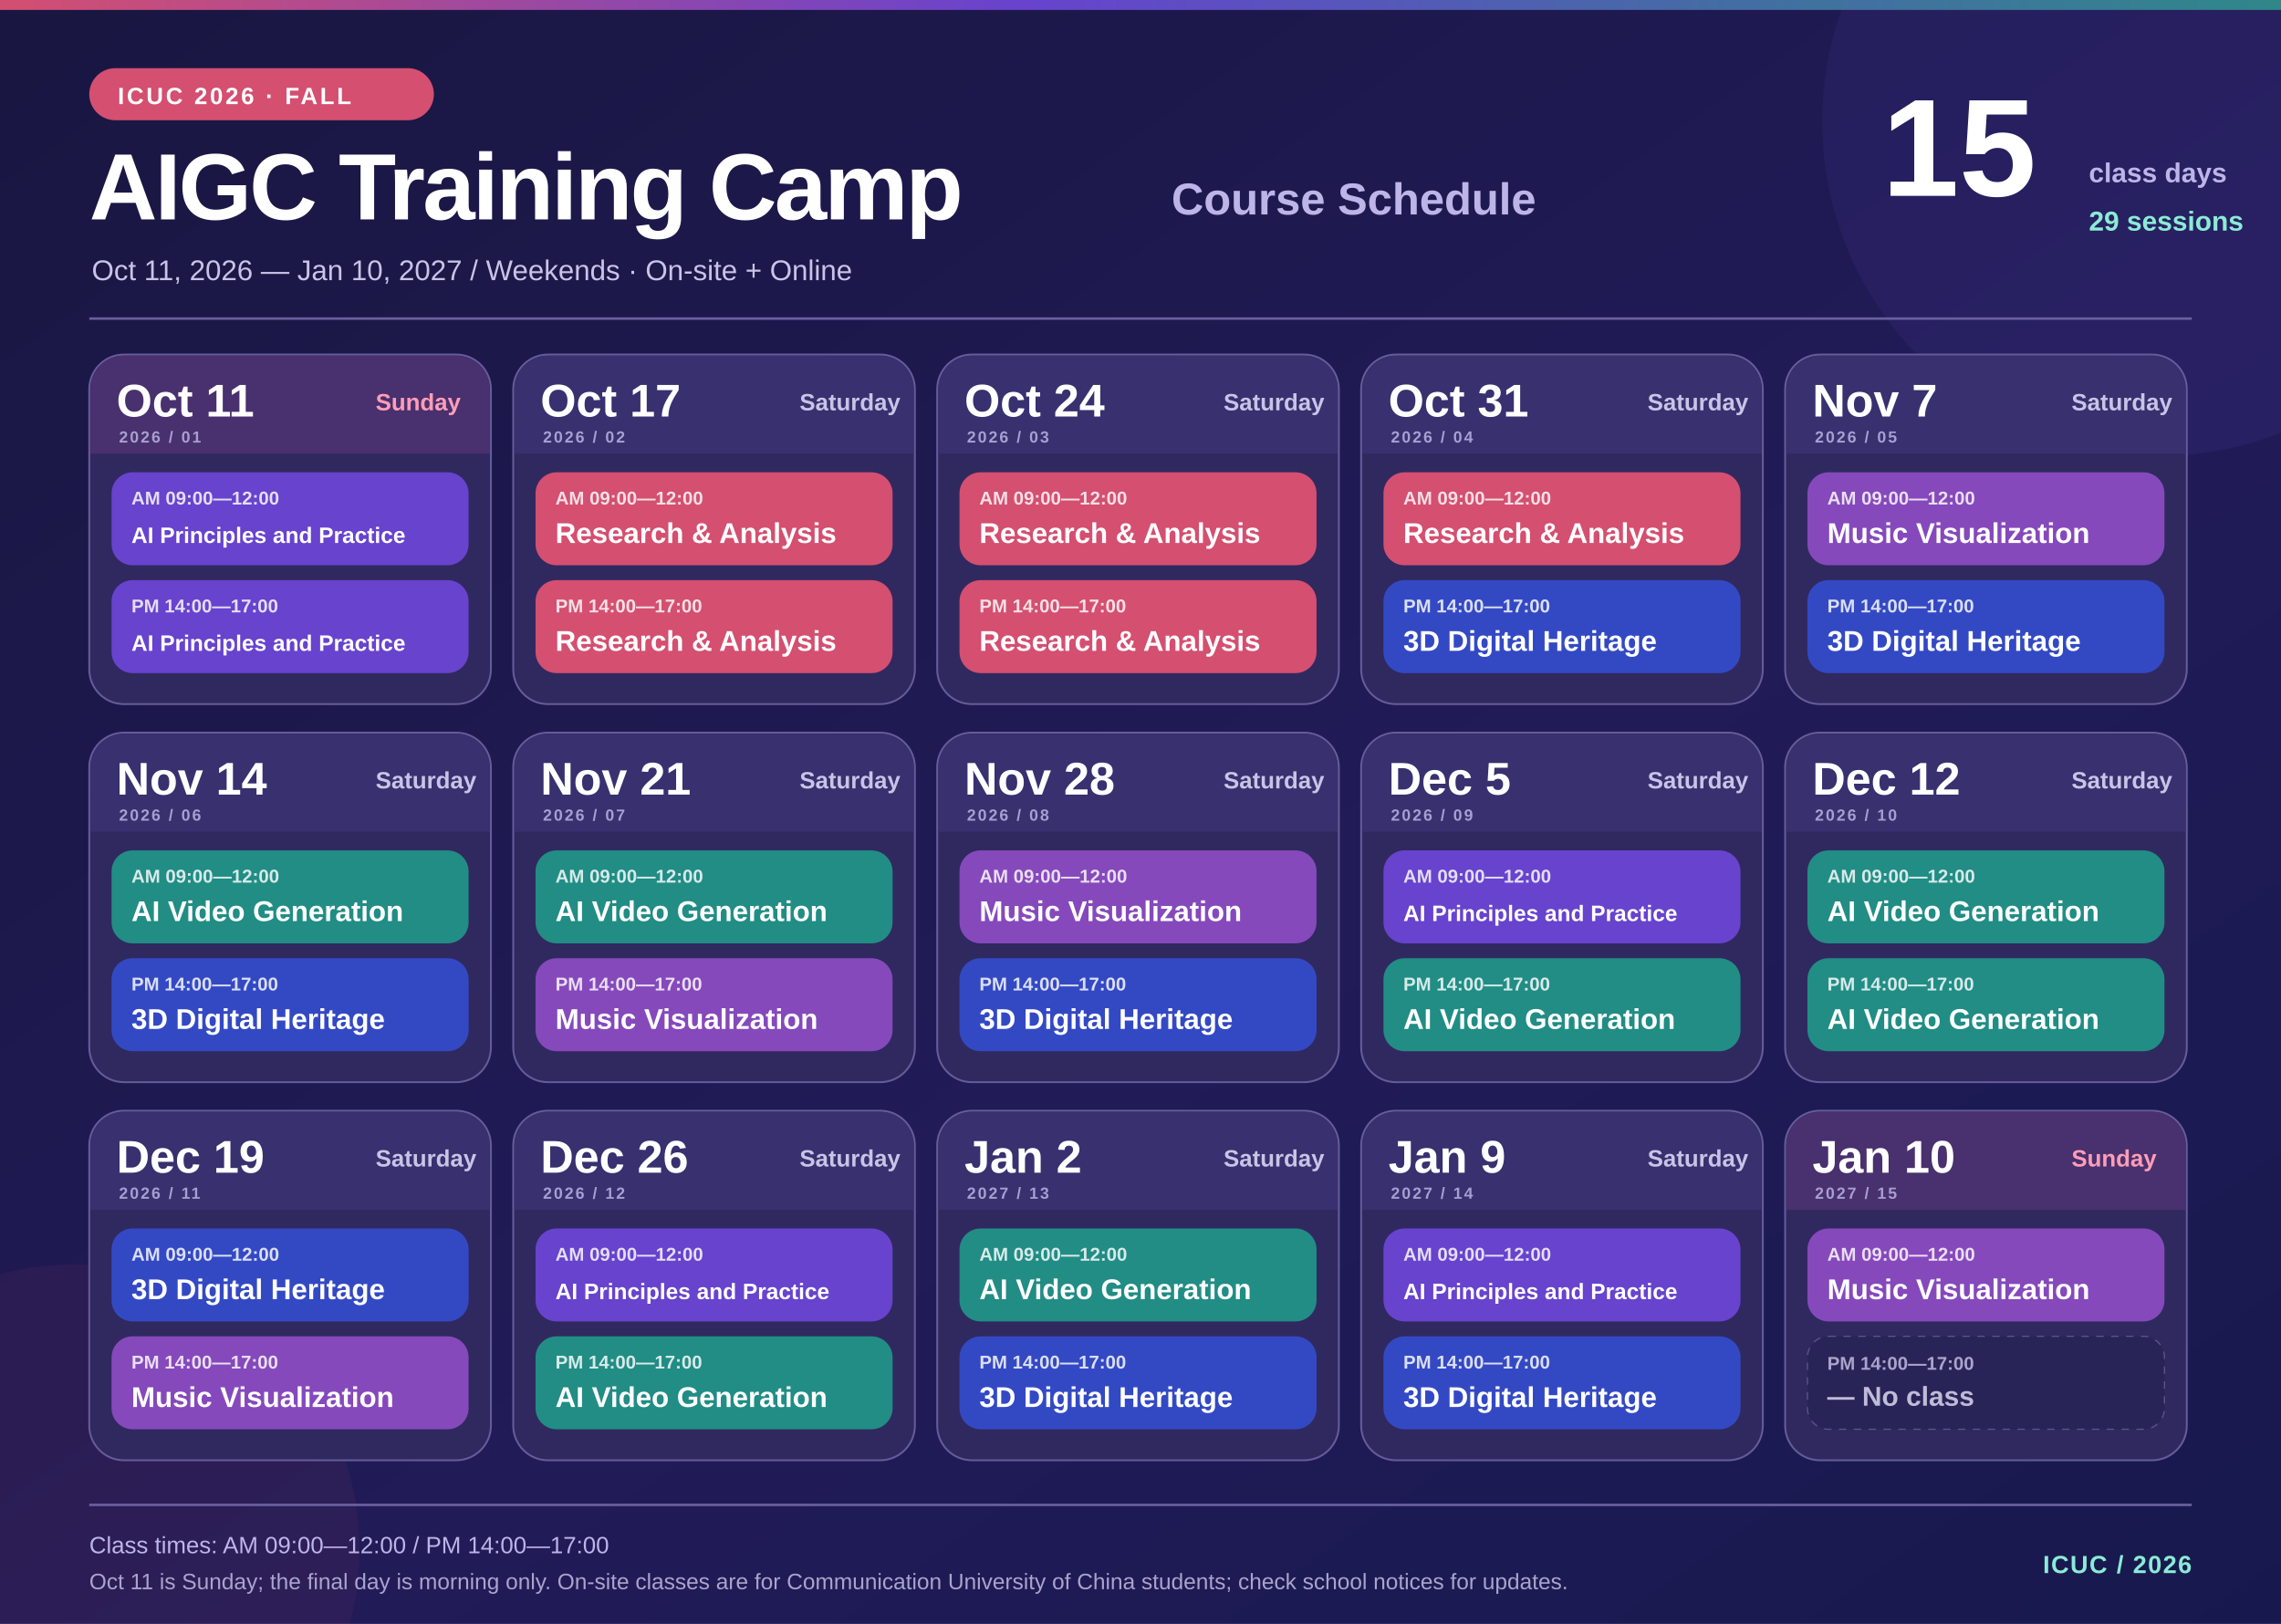
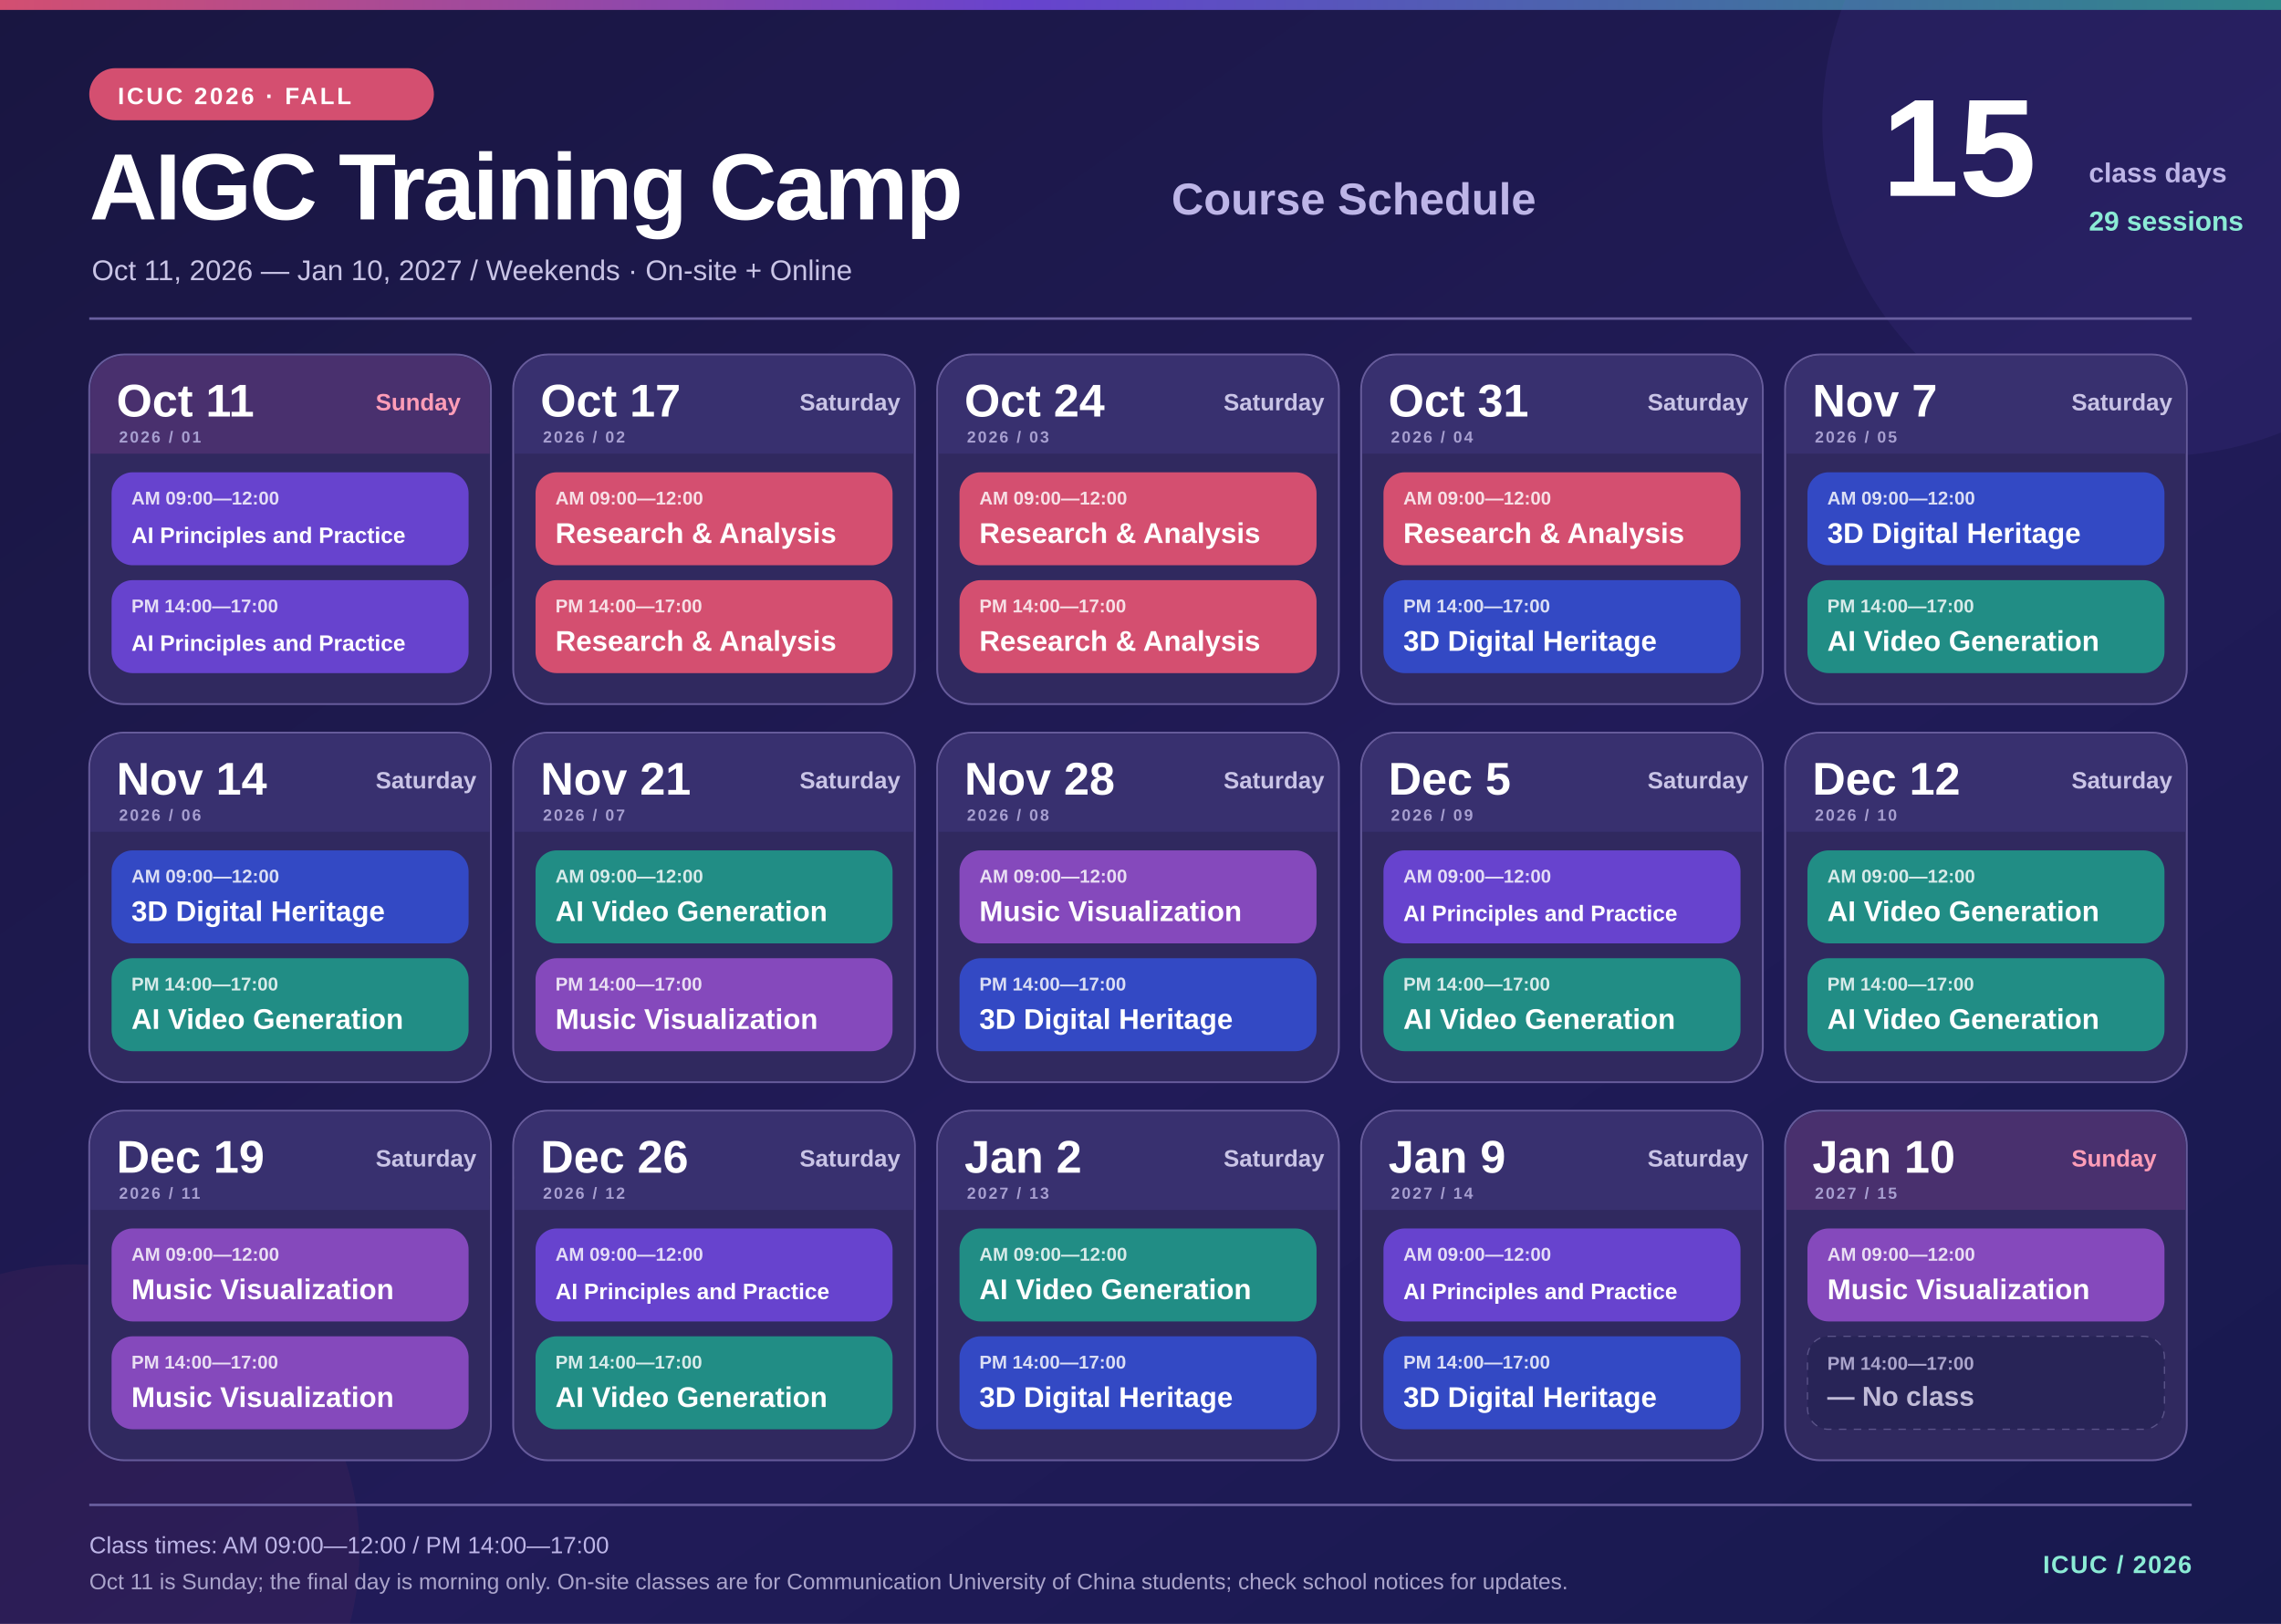
<svg xmlns="http://www.w3.org/2000/svg" width="1840" height="1310" viewBox="0 0 1840 1310" role="img" aria-labelledby="title desc">
  <defs>
    <linearGradient id="bg" x2="1" y2="1">
      <stop stop-color="#191641" />
      <stop offset=".58" stop-color="#211b58" />
      <stop offset="1" stop-color="#17194e" />
    </linearGradient>
    <linearGradient id="shine" x2="1" y2="0">
      <stop stop-color="#d44f70" />
      <stop offset=".45" stop-color="#6743ce" />
      <stop offset="1" stop-color="#288e82" />
    </linearGradient>
  </defs>
  <rect x="0" y="0" width="1840" height="1310" rx="0" fill="url(#bg)" />
  <rect x="0" y="0" width="1840" height="8" rx="0" fill="url(#shine)" />
  <circle cx="1740" cy="98" r="270" fill="#7352d0" opacity=".09" />
  <circle cx="60" cy="1250" r="230" fill="#d44f70" opacity=".07" />
  <rect x="72" y="55" width="278" height="42" rx="21" fill="#d44f70" />
  <text x="95" y="84" fill="#ffffff" font-family="Arial, Segoe UI, sans-serif" font-size="19" font-weight="800" letter-spacing="2">ICUC 2026 · FALL</text>
  <text x="72" y="177" fill="#ffffff" font-family="Arial, Segoe UI, sans-serif" font-size="76" font-weight="900" letter-spacing="-2">AIGC Training Camp</text>
  <text x="945" y="173" fill="#bdb5e7" font-family="Arial, Segoe UI, sans-serif" font-size="36" font-weight="650">Course Schedule</text>
  <text x="74" y="226" fill="#c9c4e6" font-family="Arial, Segoe UI, sans-serif" font-size="23" font-weight="500">Oct 11, 2026  —  Jan 10, 2027     /     Weekends · On-site + Online</text>
  <text x="1518" y="158" fill="#ffffff" font-family="Arial, Segoe UI, sans-serif" font-size="112" font-weight="900">15</text>
  <text x="1685" y="147" fill="#bdb5e7" font-family="Arial, Segoe UI, sans-serif" font-size="22" font-weight="650">class days</text>
  <text x="1685" y="186" fill="#8bebd5" font-family="Arial, Segoe UI, sans-serif" font-size="22" font-weight="750">29 sessions</text>
  <rect x="72" y="256" width="1696" height="2" rx="0" fill="#695f9f" />
  <rect x="72" y="286" width="324" height="282" rx="28" fill="#30295f" stroke="#665b9b" stroke-width="1.5" />
  <rect x="73" y="287" width="322" height="78" rx="27" fill="#49306e" />
  <rect x="73" y="341" width="322" height="25" rx="0" fill="#49306e" />
  <text x="94" y="336" fill="#ffffff" font-family="Arial, Segoe UI, sans-serif" font-size="37" font-weight="850">Oct 11</text>
  <text x="303" y="331" fill="#ff9db7" font-family="Arial, Segoe UI, sans-serif" font-size="19" font-weight="700">Sunday</text>
  <text x="96" y="357" fill="#a79fd0" font-family="Arial, Segoe UI, sans-serif" font-size="13" font-weight="700" letter-spacing="1.5">2026  /  01</text>
  <rect x="90" y="381" width="288" height="75" rx="17" fill="#6743ce" />
  <text x="106" y="407" fill="#ffffff" font-family="Arial, Segoe UI, sans-serif" font-size="15" font-weight="650" opacity=".82">AM  09:00—12:00</text>
  <text x="106" y="438" fill="#ffffff" font-family="Arial, Segoe UI, sans-serif" font-size="18" font-weight="800">AI Principles and Practice</text>
  <rect x="90" y="468" width="288" height="75" rx="17" fill="#6743ce" />
  <text x="106" y="494" fill="#ffffff" font-family="Arial, Segoe UI, sans-serif" font-size="15" font-weight="650" opacity=".82">PM  14:00—17:00</text>
  <text x="106" y="525" fill="#ffffff" font-family="Arial, Segoe UI, sans-serif" font-size="18" font-weight="800">AI Principles and Practice</text>
  <rect x="414" y="286" width="324" height="282" rx="28" fill="#30295f" stroke="#665b9b" stroke-width="1.5" />
  <rect x="415" y="287" width="322" height="78" rx="27" fill="#38306f" />
  <rect x="415" y="341" width="322" height="25" rx="0" fill="#38306f" />
  <text x="436" y="336" fill="#ffffff" font-family="Arial, Segoe UI, sans-serif" font-size="37" font-weight="850">Oct 17</text>
  <text x="645" y="331" fill="#c9c4e6" font-family="Arial, Segoe UI, sans-serif" font-size="19" font-weight="700">Saturday</text>
  <text x="438" y="357" fill="#a79fd0" font-family="Arial, Segoe UI, sans-serif" font-size="13" font-weight="700" letter-spacing="1.5">2026  /  02</text>
  <rect x="432" y="381" width="288" height="75" rx="17" fill="#d44f70" />
  <text x="448" y="407" fill="#ffffff" font-family="Arial, Segoe UI, sans-serif" font-size="15" font-weight="650" opacity=".82">AM  09:00—12:00</text>
  <text x="448" y="438" fill="#ffffff" font-family="Arial, Segoe UI, sans-serif" font-size="23" font-weight="800">Research &amp; Analysis</text>
  <rect x="432" y="468" width="288" height="75" rx="17" fill="#d44f70" />
  <text x="448" y="494" fill="#ffffff" font-family="Arial, Segoe UI, sans-serif" font-size="15" font-weight="650" opacity=".82">PM  14:00—17:00</text>
  <text x="448" y="525" fill="#ffffff" font-family="Arial, Segoe UI, sans-serif" font-size="23" font-weight="800">Research &amp; Analysis</text>
  <rect x="756" y="286" width="324" height="282" rx="28" fill="#30295f" stroke="#665b9b" stroke-width="1.5" />
  <rect x="757" y="287" width="322" height="78" rx="27" fill="#38306f" />
  <rect x="757" y="341" width="322" height="25" rx="0" fill="#38306f" />
  <text x="778" y="336" fill="#ffffff" font-family="Arial, Segoe UI, sans-serif" font-size="37" font-weight="850">Oct 24</text>
  <text x="987" y="331" fill="#c9c4e6" font-family="Arial, Segoe UI, sans-serif" font-size="19" font-weight="700">Saturday</text>
  <text x="780" y="357" fill="#a79fd0" font-family="Arial, Segoe UI, sans-serif" font-size="13" font-weight="700" letter-spacing="1.5">2026  /  03</text>
  <rect x="774" y="381" width="288" height="75" rx="17" fill="#d44f70" />
  <text x="790" y="407" fill="#ffffff" font-family="Arial, Segoe UI, sans-serif" font-size="15" font-weight="650" opacity=".82">AM  09:00—12:00</text>
  <text x="790" y="438" fill="#ffffff" font-family="Arial, Segoe UI, sans-serif" font-size="23" font-weight="800">Research &amp; Analysis</text>
  <rect x="774" y="468" width="288" height="75" rx="17" fill="#d44f70" />
  <text x="790" y="494" fill="#ffffff" font-family="Arial, Segoe UI, sans-serif" font-size="15" font-weight="650" opacity=".82">PM  14:00—17:00</text>
  <text x="790" y="525" fill="#ffffff" font-family="Arial, Segoe UI, sans-serif" font-size="23" font-weight="800">Research &amp; Analysis</text>
  <rect x="1098" y="286" width="324" height="282" rx="28" fill="#30295f" stroke="#665b9b" stroke-width="1.5" />
  <rect x="1099" y="287" width="322" height="78" rx="27" fill="#38306f" />
  <rect x="1099" y="341" width="322" height="25" rx="0" fill="#38306f" />
  <text x="1120" y="336" fill="#ffffff" font-family="Arial, Segoe UI, sans-serif" font-size="37" font-weight="850">Oct 31</text>
  <text x="1329" y="331" fill="#c9c4e6" font-family="Arial, Segoe UI, sans-serif" font-size="19" font-weight="700">Saturday</text>
  <text x="1122" y="357" fill="#a79fd0" font-family="Arial, Segoe UI, sans-serif" font-size="13" font-weight="700" letter-spacing="1.5">2026  /  04</text>
  <rect x="1116" y="381" width="288" height="75" rx="17" fill="#d44f70" />
  <text x="1132" y="407" fill="#ffffff" font-family="Arial, Segoe UI, sans-serif" font-size="15" font-weight="650" opacity=".82">AM  09:00—12:00</text>
  <text x="1132" y="438" fill="#ffffff" font-family="Arial, Segoe UI, sans-serif" font-size="23" font-weight="800">Research &amp; Analysis</text>
  <rect x="1116" y="468" width="288" height="75" rx="17" fill="#3349c4" />
  <text x="1132" y="494" fill="#ffffff" font-family="Arial, Segoe UI, sans-serif" font-size="15" font-weight="650" opacity=".82">PM  14:00—17:00</text>
  <text x="1132" y="525" fill="#ffffff" font-family="Arial, Segoe UI, sans-serif" font-size="23" font-weight="800">3D Digital Heritage</text>
  <rect x="1440" y="286" width="324" height="282" rx="28" fill="#30295f" stroke="#665b9b" stroke-width="1.5" />
  <rect x="1441" y="287" width="322" height="78" rx="27" fill="#38306f" />
  <rect x="1441" y="341" width="322" height="25" rx="0" fill="#38306f" />
  <text x="1462" y="336" fill="#ffffff" font-family="Arial, Segoe UI, sans-serif" font-size="37" font-weight="850">Nov 7</text>
  <text x="1671" y="331" fill="#c9c4e6" font-family="Arial, Segoe UI, sans-serif" font-size="19" font-weight="700">Saturday</text>
  <text x="1464" y="357" fill="#a79fd0" font-family="Arial, Segoe UI, sans-serif" font-size="13" font-weight="700" letter-spacing="1.5">2026  /  05</text>
-   <rect x="1458" y="381" width="288" height="75" rx="17" fill="#8549bc" />
+   <rect x="1458" y="381" width="288" height="75" rx="17" fill="#3349c4" />
  <text x="1474" y="407" fill="#ffffff" font-family="Arial, Segoe UI, sans-serif" font-size="15" font-weight="650" opacity=".82">AM  09:00—12:00</text>
-   <text x="1474" y="438" fill="#ffffff" font-family="Arial, Segoe UI, sans-serif" font-size="23" font-weight="800">Music Visualization</text>
-   <rect x="1458" y="468" width="288" height="75" rx="17" fill="#3349c4" />
+   <text x="1474" y="438" fill="#ffffff" font-family="Arial, Segoe UI, sans-serif" font-size="23" font-weight="800">3D Digital Heritage</text>
+   <rect x="1458" y="468" width="288" height="75" rx="17" fill="#218d85" />
  <text x="1474" y="494" fill="#ffffff" font-family="Arial, Segoe UI, sans-serif" font-size="15" font-weight="650" opacity=".82">PM  14:00—17:00</text>
-   <text x="1474" y="525" fill="#ffffff" font-family="Arial, Segoe UI, sans-serif" font-size="23" font-weight="800">3D Digital Heritage</text>
+   <text x="1474" y="525" fill="#ffffff" font-family="Arial, Segoe UI, sans-serif" font-size="23" font-weight="800">AI Video Generation</text>
  <rect x="72" y="591" width="324" height="282" rx="28" fill="#30295f" stroke="#665b9b" stroke-width="1.5" />
  <rect x="73" y="592" width="322" height="78" rx="27" fill="#38306f" />
  <rect x="73" y="646" width="322" height="25" rx="0" fill="#38306f" />
  <text x="94" y="641" fill="#ffffff" font-family="Arial, Segoe UI, sans-serif" font-size="37" font-weight="850">Nov 14</text>
  <text x="303" y="636" fill="#c9c4e6" font-family="Arial, Segoe UI, sans-serif" font-size="19" font-weight="700">Saturday</text>
  <text x="96" y="662" fill="#a79fd0" font-family="Arial, Segoe UI, sans-serif" font-size="13" font-weight="700" letter-spacing="1.5">2026  /  06</text>
-   <rect x="90" y="686" width="288" height="75" rx="17" fill="#218d85" />
+   <rect x="90" y="686" width="288" height="75" rx="17" fill="#3349c4" />
  <text x="106" y="712" fill="#ffffff" font-family="Arial, Segoe UI, sans-serif" font-size="15" font-weight="650" opacity=".82">AM  09:00—12:00</text>
-   <text x="106" y="743" fill="#ffffff" font-family="Arial, Segoe UI, sans-serif" font-size="23" font-weight="800">AI Video Generation</text>
-   <rect x="90" y="773" width="288" height="75" rx="17" fill="#3349c4" />
+   <text x="106" y="743" fill="#ffffff" font-family="Arial, Segoe UI, sans-serif" font-size="23" font-weight="800">3D Digital Heritage</text>
+   <rect x="90" y="773" width="288" height="75" rx="17" fill="#218d85" />
  <text x="106" y="799" fill="#ffffff" font-family="Arial, Segoe UI, sans-serif" font-size="15" font-weight="650" opacity=".82">PM  14:00—17:00</text>
-   <text x="106" y="830" fill="#ffffff" font-family="Arial, Segoe UI, sans-serif" font-size="23" font-weight="800">3D Digital Heritage</text>
+   <text x="106" y="830" fill="#ffffff" font-family="Arial, Segoe UI, sans-serif" font-size="23" font-weight="800">AI Video Generation</text>
  <rect x="414" y="591" width="324" height="282" rx="28" fill="#30295f" stroke="#665b9b" stroke-width="1.5" />
  <rect x="415" y="592" width="322" height="78" rx="27" fill="#38306f" />
  <rect x="415" y="646" width="322" height="25" rx="0" fill="#38306f" />
  <text x="436" y="641" fill="#ffffff" font-family="Arial, Segoe UI, sans-serif" font-size="37" font-weight="850">Nov 21</text>
  <text x="645" y="636" fill="#c9c4e6" font-family="Arial, Segoe UI, sans-serif" font-size="19" font-weight="700">Saturday</text>
  <text x="438" y="662" fill="#a79fd0" font-family="Arial, Segoe UI, sans-serif" font-size="13" font-weight="700" letter-spacing="1.5">2026  /  07</text>
  <rect x="432" y="686" width="288" height="75" rx="17" fill="#218d85" />
  <text x="448" y="712" fill="#ffffff" font-family="Arial, Segoe UI, sans-serif" font-size="15" font-weight="650" opacity=".82">AM  09:00—12:00</text>
  <text x="448" y="743" fill="#ffffff" font-family="Arial, Segoe UI, sans-serif" font-size="23" font-weight="800">AI Video Generation</text>
  <rect x="432" y="773" width="288" height="75" rx="17" fill="#8549bc" />
  <text x="448" y="799" fill="#ffffff" font-family="Arial, Segoe UI, sans-serif" font-size="15" font-weight="650" opacity=".82">PM  14:00—17:00</text>
  <text x="448" y="830" fill="#ffffff" font-family="Arial, Segoe UI, sans-serif" font-size="23" font-weight="800">Music Visualization</text>
  <rect x="756" y="591" width="324" height="282" rx="28" fill="#30295f" stroke="#665b9b" stroke-width="1.5" />
  <rect x="757" y="592" width="322" height="78" rx="27" fill="#38306f" />
  <rect x="757" y="646" width="322" height="25" rx="0" fill="#38306f" />
  <text x="778" y="641" fill="#ffffff" font-family="Arial, Segoe UI, sans-serif" font-size="37" font-weight="850">Nov 28</text>
  <text x="987" y="636" fill="#c9c4e6" font-family="Arial, Segoe UI, sans-serif" font-size="19" font-weight="700">Saturday</text>
  <text x="780" y="662" fill="#a79fd0" font-family="Arial, Segoe UI, sans-serif" font-size="13" font-weight="700" letter-spacing="1.5">2026  /  08</text>
  <rect x="774" y="686" width="288" height="75" rx="17" fill="#8549bc" />
  <text x="790" y="712" fill="#ffffff" font-family="Arial, Segoe UI, sans-serif" font-size="15" font-weight="650" opacity=".82">AM  09:00—12:00</text>
  <text x="790" y="743" fill="#ffffff" font-family="Arial, Segoe UI, sans-serif" font-size="23" font-weight="800">Music Visualization</text>
  <rect x="774" y="773" width="288" height="75" rx="17" fill="#3349c4" />
  <text x="790" y="799" fill="#ffffff" font-family="Arial, Segoe UI, sans-serif" font-size="15" font-weight="650" opacity=".82">PM  14:00—17:00</text>
  <text x="790" y="830" fill="#ffffff" font-family="Arial, Segoe UI, sans-serif" font-size="23" font-weight="800">3D Digital Heritage</text>
  <rect x="1098" y="591" width="324" height="282" rx="28" fill="#30295f" stroke="#665b9b" stroke-width="1.5" />
  <rect x="1099" y="592" width="322" height="78" rx="27" fill="#38306f" />
  <rect x="1099" y="646" width="322" height="25" rx="0" fill="#38306f" />
  <text x="1120" y="641" fill="#ffffff" font-family="Arial, Segoe UI, sans-serif" font-size="37" font-weight="850">Dec 5</text>
  <text x="1329" y="636" fill="#c9c4e6" font-family="Arial, Segoe UI, sans-serif" font-size="19" font-weight="700">Saturday</text>
  <text x="1122" y="662" fill="#a79fd0" font-family="Arial, Segoe UI, sans-serif" font-size="13" font-weight="700" letter-spacing="1.5">2026  /  09</text>
  <rect x="1116" y="686" width="288" height="75" rx="17" fill="#6743ce" />
  <text x="1132" y="712" fill="#ffffff" font-family="Arial, Segoe UI, sans-serif" font-size="15" font-weight="650" opacity=".82">AM  09:00—12:00</text>
  <text x="1132" y="743" fill="#ffffff" font-family="Arial, Segoe UI, sans-serif" font-size="18" font-weight="800">AI Principles and Practice</text>
  <rect x="1116" y="773" width="288" height="75" rx="17" fill="#218d85" />
  <text x="1132" y="799" fill="#ffffff" font-family="Arial, Segoe UI, sans-serif" font-size="15" font-weight="650" opacity=".82">PM  14:00—17:00</text>
  <text x="1132" y="830" fill="#ffffff" font-family="Arial, Segoe UI, sans-serif" font-size="23" font-weight="800">AI Video Generation</text>
  <rect x="1440" y="591" width="324" height="282" rx="28" fill="#30295f" stroke="#665b9b" stroke-width="1.5" />
  <rect x="1441" y="592" width="322" height="78" rx="27" fill="#38306f" />
  <rect x="1441" y="646" width="322" height="25" rx="0" fill="#38306f" />
  <text x="1462" y="641" fill="#ffffff" font-family="Arial, Segoe UI, sans-serif" font-size="37" font-weight="850">Dec 12</text>
  <text x="1671" y="636" fill="#c9c4e6" font-family="Arial, Segoe UI, sans-serif" font-size="19" font-weight="700">Saturday</text>
  <text x="1464" y="662" fill="#a79fd0" font-family="Arial, Segoe UI, sans-serif" font-size="13" font-weight="700" letter-spacing="1.5">2026  /  10</text>
  <rect x="1458" y="686" width="288" height="75" rx="17" fill="#218d85" />
  <text x="1474" y="712" fill="#ffffff" font-family="Arial, Segoe UI, sans-serif" font-size="15" font-weight="650" opacity=".82">AM  09:00—12:00</text>
  <text x="1474" y="743" fill="#ffffff" font-family="Arial, Segoe UI, sans-serif" font-size="23" font-weight="800">AI Video Generation</text>
  <rect x="1458" y="773" width="288" height="75" rx="17" fill="#218d85" />
  <text x="1474" y="799" fill="#ffffff" font-family="Arial, Segoe UI, sans-serif" font-size="15" font-weight="650" opacity=".82">PM  14:00—17:00</text>
  <text x="1474" y="830" fill="#ffffff" font-family="Arial, Segoe UI, sans-serif" font-size="23" font-weight="800">AI Video Generation</text>
  <rect x="72" y="896" width="324" height="282" rx="28" fill="#30295f" stroke="#665b9b" stroke-width="1.5" />
  <rect x="73" y="897" width="322" height="78" rx="27" fill="#38306f" />
  <rect x="73" y="951" width="322" height="25" rx="0" fill="#38306f" />
  <text x="94" y="946" fill="#ffffff" font-family="Arial, Segoe UI, sans-serif" font-size="37" font-weight="850">Dec 19</text>
  <text x="303" y="941" fill="#c9c4e6" font-family="Arial, Segoe UI, sans-serif" font-size="19" font-weight="700">Saturday</text>
  <text x="96" y="967" fill="#a79fd0" font-family="Arial, Segoe UI, sans-serif" font-size="13" font-weight="700" letter-spacing="1.5">2026  /  11</text>
-   <rect x="90" y="991" width="288" height="75" rx="17" fill="#3349c4" />
+   <rect x="90" y="991" width="288" height="75" rx="17" fill="#8549bc" />
  <text x="106" y="1017" fill="#ffffff" font-family="Arial, Segoe UI, sans-serif" font-size="15" font-weight="650" opacity=".82">AM  09:00—12:00</text>
-   <text x="106" y="1048" fill="#ffffff" font-family="Arial, Segoe UI, sans-serif" font-size="23" font-weight="800">3D Digital Heritage</text>
+   <text x="106" y="1048" fill="#ffffff" font-family="Arial, Segoe UI, sans-serif" font-size="23" font-weight="800">Music Visualization</text>
  <rect x="90" y="1078" width="288" height="75" rx="17" fill="#8549bc" />
  <text x="106" y="1104" fill="#ffffff" font-family="Arial, Segoe UI, sans-serif" font-size="15" font-weight="650" opacity=".82">PM  14:00—17:00</text>
  <text x="106" y="1135" fill="#ffffff" font-family="Arial, Segoe UI, sans-serif" font-size="23" font-weight="800">Music Visualization</text>
  <rect x="414" y="896" width="324" height="282" rx="28" fill="#30295f" stroke="#665b9b" stroke-width="1.5" />
  <rect x="415" y="897" width="322" height="78" rx="27" fill="#38306f" />
  <rect x="415" y="951" width="322" height="25" rx="0" fill="#38306f" />
  <text x="436" y="946" fill="#ffffff" font-family="Arial, Segoe UI, sans-serif" font-size="37" font-weight="850">Dec 26</text>
  <text x="645" y="941" fill="#c9c4e6" font-family="Arial, Segoe UI, sans-serif" font-size="19" font-weight="700">Saturday</text>
  <text x="438" y="967" fill="#a79fd0" font-family="Arial, Segoe UI, sans-serif" font-size="13" font-weight="700" letter-spacing="1.5">2026  /  12</text>
  <rect x="432" y="991" width="288" height="75" rx="17" fill="#6743ce" />
  <text x="448" y="1017" fill="#ffffff" font-family="Arial, Segoe UI, sans-serif" font-size="15" font-weight="650" opacity=".82">AM  09:00—12:00</text>
  <text x="448" y="1048" fill="#ffffff" font-family="Arial, Segoe UI, sans-serif" font-size="18" font-weight="800">AI Principles and Practice</text>
  <rect x="432" y="1078" width="288" height="75" rx="17" fill="#218d85" />
  <text x="448" y="1104" fill="#ffffff" font-family="Arial, Segoe UI, sans-serif" font-size="15" font-weight="650" opacity=".82">PM  14:00—17:00</text>
  <text x="448" y="1135" fill="#ffffff" font-family="Arial, Segoe UI, sans-serif" font-size="23" font-weight="800">AI Video Generation</text>
  <rect x="756" y="896" width="324" height="282" rx="28" fill="#30295f" stroke="#665b9b" stroke-width="1.5" />
  <rect x="757" y="897" width="322" height="78" rx="27" fill="#38306f" />
  <rect x="757" y="951" width="322" height="25" rx="0" fill="#38306f" />
  <text x="778" y="946" fill="#ffffff" font-family="Arial, Segoe UI, sans-serif" font-size="37" font-weight="850">Jan 2</text>
  <text x="987" y="941" fill="#c9c4e6" font-family="Arial, Segoe UI, sans-serif" font-size="19" font-weight="700">Saturday</text>
  <text x="780" y="967" fill="#a79fd0" font-family="Arial, Segoe UI, sans-serif" font-size="13" font-weight="700" letter-spacing="1.5">2027  /  13</text>
  <rect x="774" y="991" width="288" height="75" rx="17" fill="#218d85" />
  <text x="790" y="1017" fill="#ffffff" font-family="Arial, Segoe UI, sans-serif" font-size="15" font-weight="650" opacity=".82">AM  09:00—12:00</text>
  <text x="790" y="1048" fill="#ffffff" font-family="Arial, Segoe UI, sans-serif" font-size="23" font-weight="800">AI Video Generation</text>
  <rect x="774" y="1078" width="288" height="75" rx="17" fill="#3349c4" />
  <text x="790" y="1104" fill="#ffffff" font-family="Arial, Segoe UI, sans-serif" font-size="15" font-weight="650" opacity=".82">PM  14:00—17:00</text>
  <text x="790" y="1135" fill="#ffffff" font-family="Arial, Segoe UI, sans-serif" font-size="23" font-weight="800">3D Digital Heritage</text>
  <rect x="1098" y="896" width="324" height="282" rx="28" fill="#30295f" stroke="#665b9b" stroke-width="1.5" />
  <rect x="1099" y="897" width="322" height="78" rx="27" fill="#38306f" />
  <rect x="1099" y="951" width="322" height="25" rx="0" fill="#38306f" />
  <text x="1120" y="946" fill="#ffffff" font-family="Arial, Segoe UI, sans-serif" font-size="37" font-weight="850">Jan 9</text>
  <text x="1329" y="941" fill="#c9c4e6" font-family="Arial, Segoe UI, sans-serif" font-size="19" font-weight="700">Saturday</text>
  <text x="1122" y="967" fill="#a79fd0" font-family="Arial, Segoe UI, sans-serif" font-size="13" font-weight="700" letter-spacing="1.5">2027  /  14</text>
  <rect x="1116" y="991" width="288" height="75" rx="17" fill="#6743ce" />
  <text x="1132" y="1017" fill="#ffffff" font-family="Arial, Segoe UI, sans-serif" font-size="15" font-weight="650" opacity=".82">AM  09:00—12:00</text>
  <text x="1132" y="1048" fill="#ffffff" font-family="Arial, Segoe UI, sans-serif" font-size="18" font-weight="800">AI Principles and Practice</text>
  <rect x="1116" y="1078" width="288" height="75" rx="17" fill="#3349c4" />
  <text x="1132" y="1104" fill="#ffffff" font-family="Arial, Segoe UI, sans-serif" font-size="15" font-weight="650" opacity=".82">PM  14:00—17:00</text>
  <text x="1132" y="1135" fill="#ffffff" font-family="Arial, Segoe UI, sans-serif" font-size="23" font-weight="800">3D Digital Heritage</text>
  <rect x="1440" y="896" width="324" height="282" rx="28" fill="#30295f" stroke="#665b9b" stroke-width="1.5" />
  <rect x="1441" y="897" width="322" height="78" rx="27" fill="#49306e" />
  <rect x="1441" y="951" width="322" height="25" rx="0" fill="#49306e" />
  <text x="1462" y="946" fill="#ffffff" font-family="Arial, Segoe UI, sans-serif" font-size="37" font-weight="850">Jan 10</text>
  <text x="1671" y="941" fill="#ff9db7" font-family="Arial, Segoe UI, sans-serif" font-size="19" font-weight="700">Sunday</text>
  <text x="1464" y="967" fill="#a79fd0" font-family="Arial, Segoe UI, sans-serif" font-size="13" font-weight="700" letter-spacing="1.5">2027  /  15</text>
  <rect x="1458" y="991" width="288" height="75" rx="17" fill="#8549bc" />
  <text x="1474" y="1017" fill="#ffffff" font-family="Arial, Segoe UI, sans-serif" font-size="15" font-weight="650" opacity=".82">AM  09:00—12:00</text>
  <text x="1474" y="1048" fill="#ffffff" font-family="Arial, Segoe UI, sans-serif" font-size="23" font-weight="800">Music Visualization</text>
  <rect x="1458" y="1078" width="288" height="75" rx="17" fill="#282457" stroke="#5b5489" stroke-dasharray="6 6" />
  <text x="1474" y="1105" fill="#aaa4cb" font-family="Arial, Segoe UI, sans-serif" font-size="15" font-weight="650">PM  14:00—17:00</text>
  <text x="1474" y="1134" fill="#c0bbd7" font-family="Arial, Segoe UI, sans-serif" font-size="22" font-weight="700">—  No class</text>
  <rect x="72" y="1213" width="1696" height="2" rx="0" fill="#695f9f" />
  <text x="72" y="1253" fill="#bdb5e7" font-family="Arial, Segoe UI, sans-serif" font-size="19" font-weight="500">Class times: AM 09:00—12:00 / PM 14:00—17:00</text>
  <text x="72" y="1282" fill="#aaa4cb" font-family="Arial, Segoe UI, sans-serif" font-size="18" font-weight="500">Oct 11 is Sunday; the final day is morning only. On-site classes are for Communication University of China students; check school notices for updates.</text>
  <text x="1768" y="1269" fill="#8bebd5" font-family="Arial, Segoe UI, sans-serif" font-size="20" font-weight="800" text-anchor="end" letter-spacing="1">ICUC / 2026</text>
</svg>
